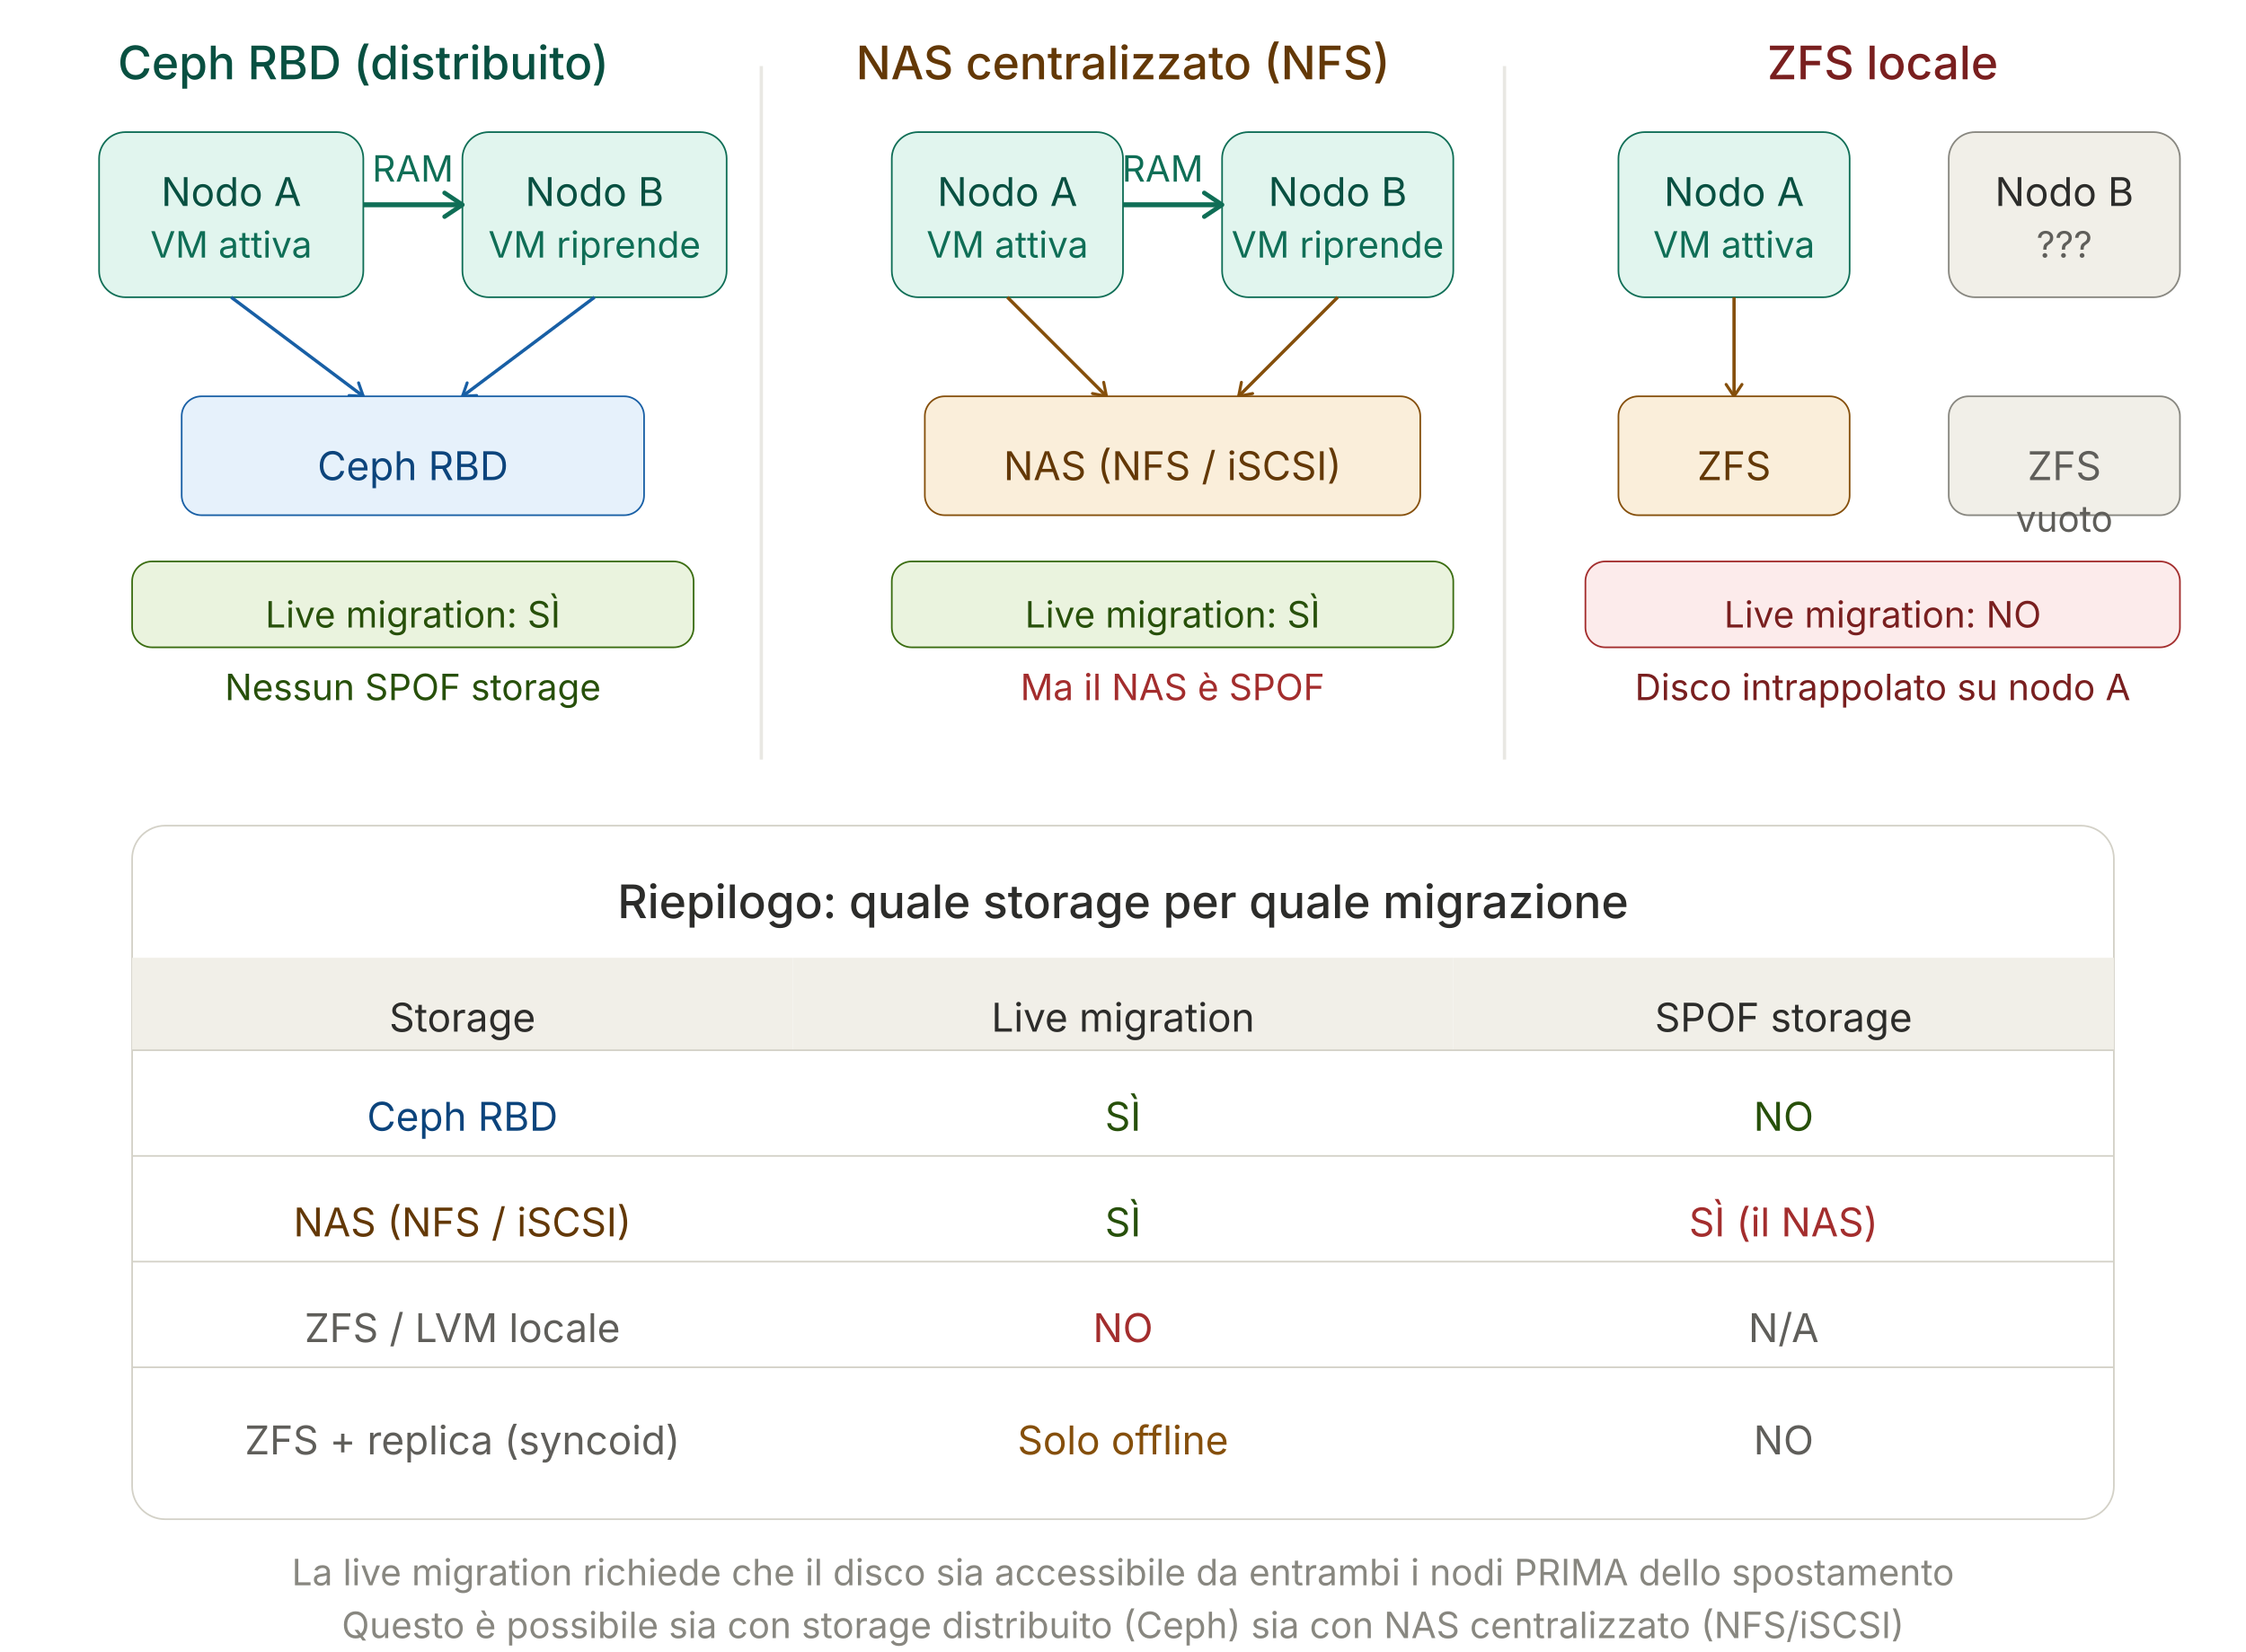
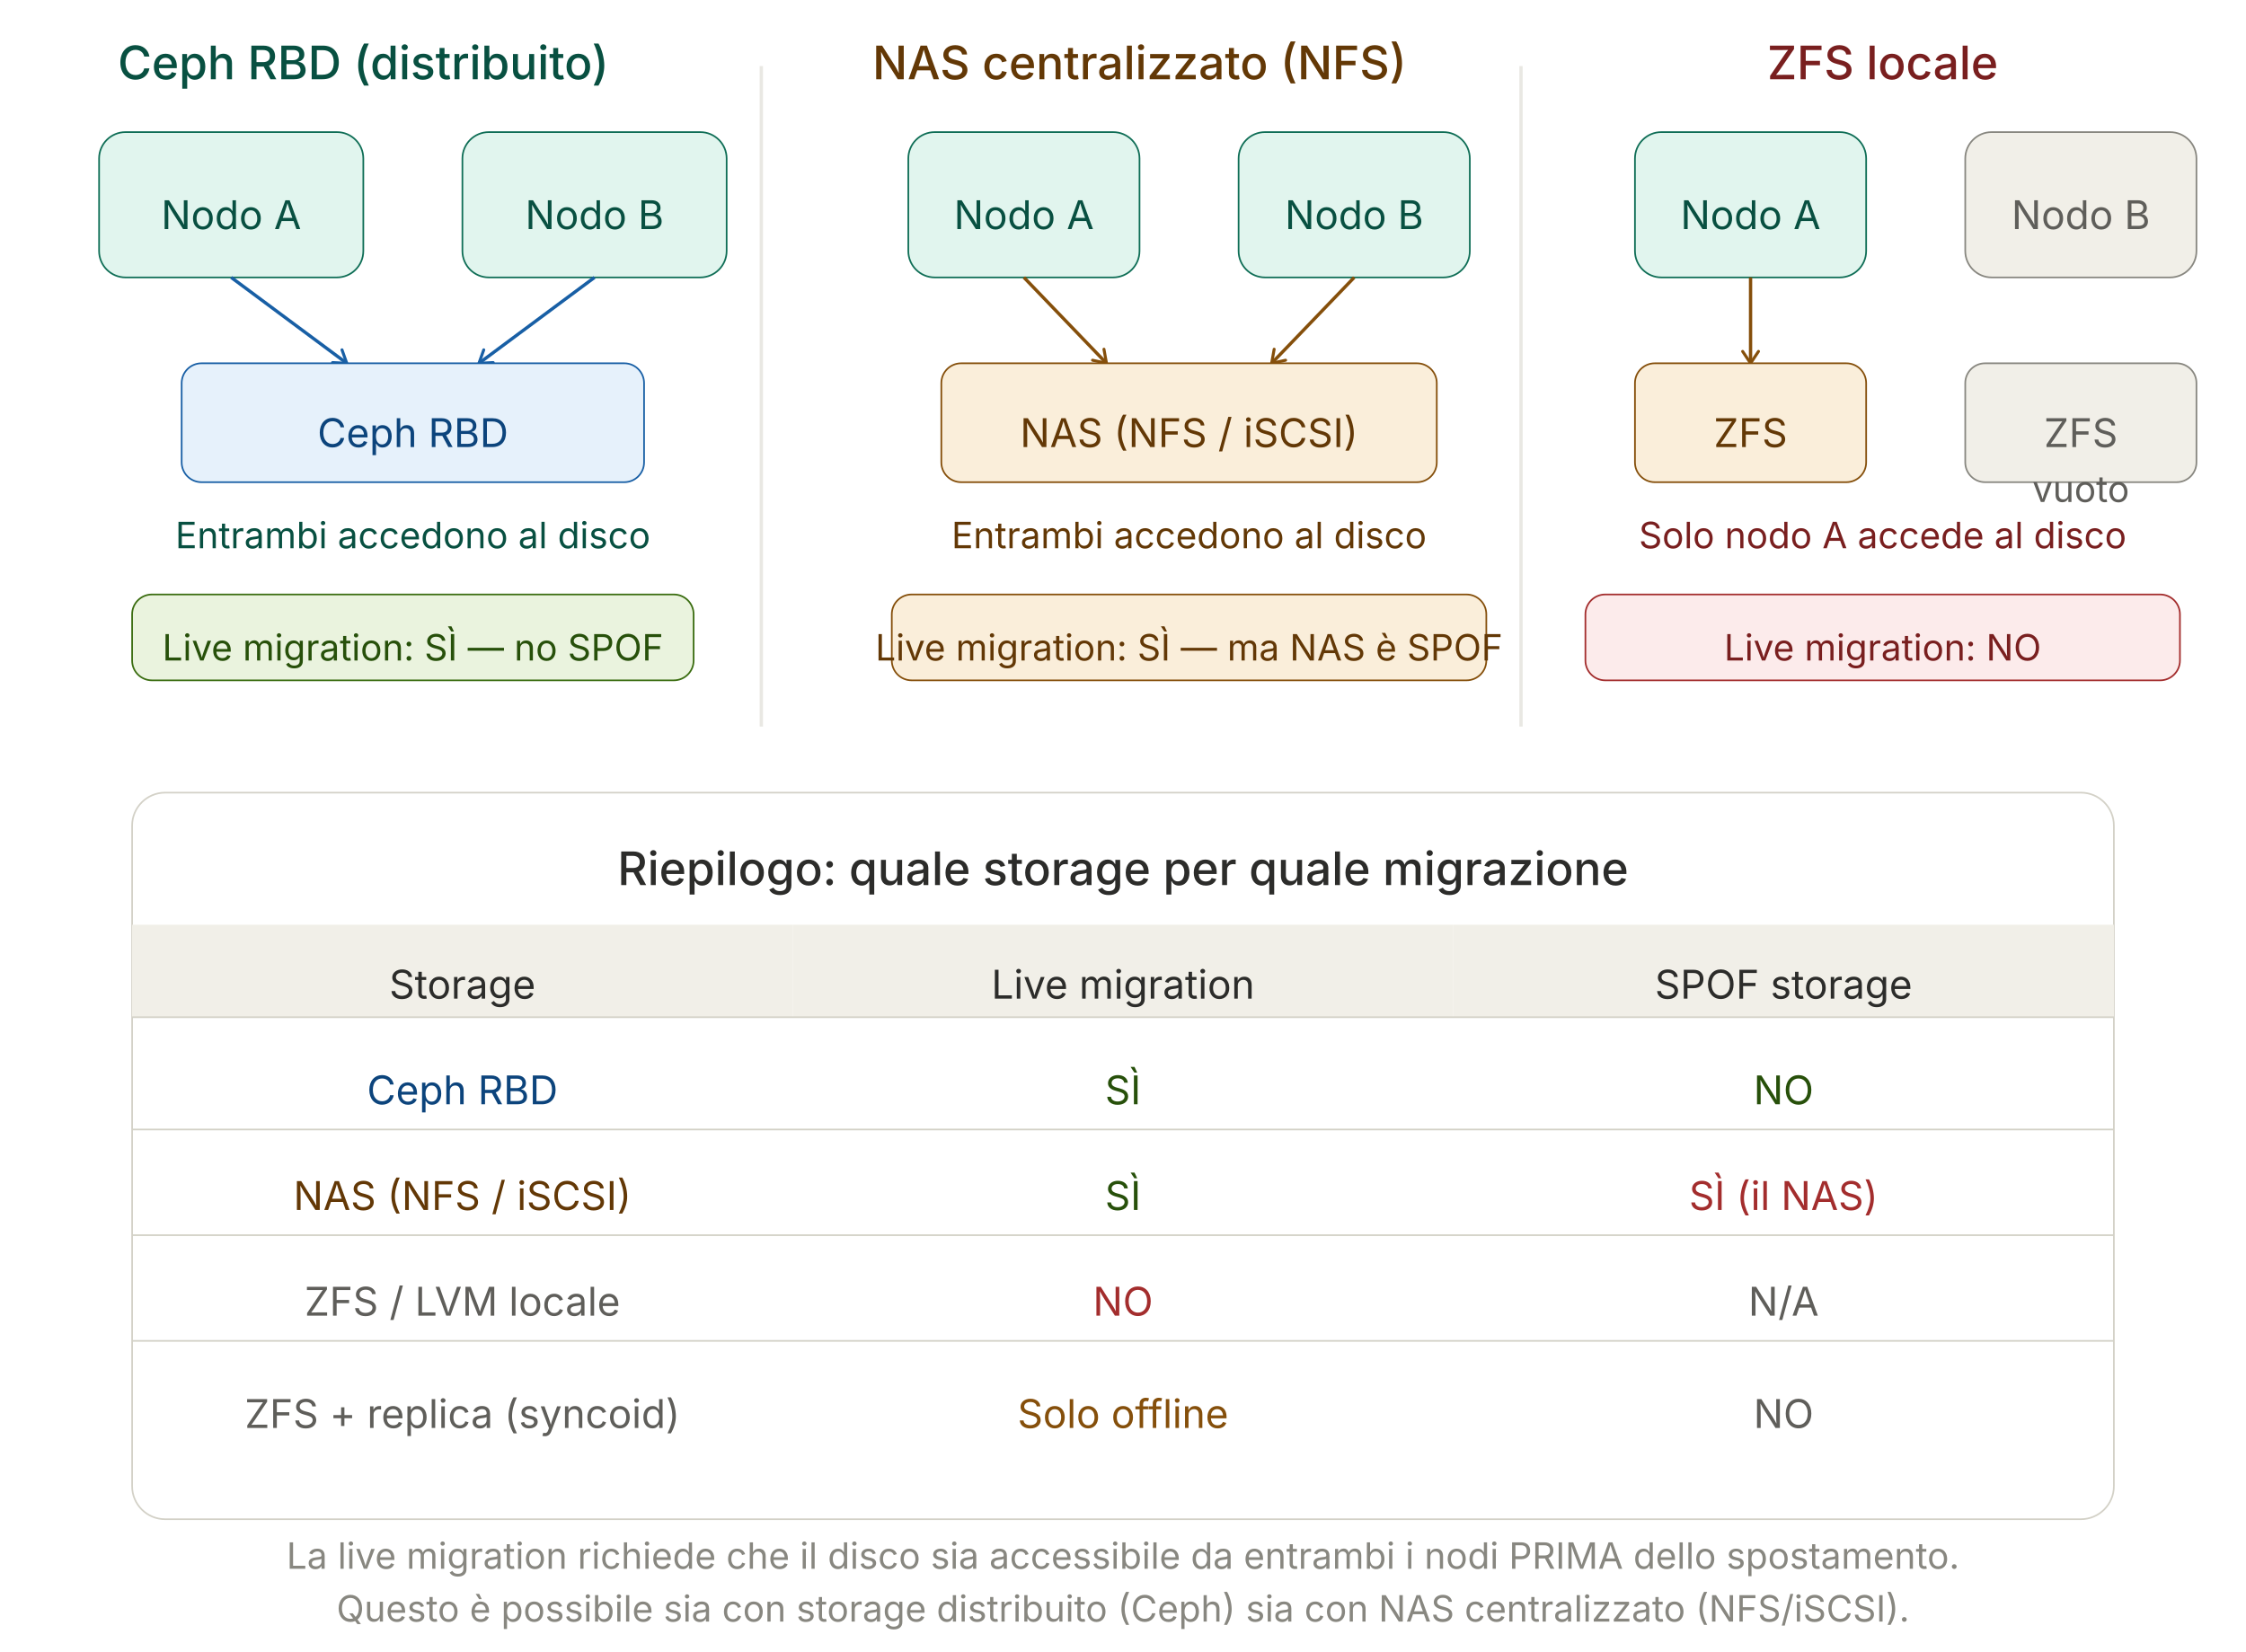
<svg xmlns="http://www.w3.org/2000/svg" width="100%" viewBox="0 0 680 500">
  <style>
  text { font-family: system-ui, -apple-system, sans-serif; }
  .th { font-size: 14px; font-weight: 500; }
  .ts { font-size: 12px; font-weight: 400; }
  .tl { font-size: 11px; font-weight: 400; }
</style>
  <defs>
    <marker id="arrow" viewBox="0 0 10 10" refX="8" refY="5" markerWidth="6" markerHeight="6" orient="auto-start-reverse">
      <path d="M2 1L8 5L2 9" fill="none" stroke="context-stroke" stroke-width="1.5" stroke-linecap="round" stroke-linejoin="round" />
    </marker>
  </defs>
  <text class="th" x="110" y="24" text-anchor="middle" fill="#085041">Ceph RBD (distribuito)</text>
-   <rect x="30" y="40" width="80" height="50" rx="8" fill="#E1F5EE" stroke="#0F6E56" stroke-width="0.5" />
-   <text class="ts" x="70" y="58" text-anchor="middle" dominant-baseline="central" fill="#085041">Nodo A</text>
-   <text class="tl" x="70" y="74" text-anchor="middle" dominant-baseline="central" fill="#0F6E56">VM attiva</text>
-   <rect x="140" y="40" width="80" height="50" rx="8" fill="#E1F5EE" stroke="#0F6E56" stroke-width="0.5" />
-   <text class="ts" x="180" y="58" text-anchor="middle" dominant-baseline="central" fill="#085041">Nodo B</text>
-   <text class="tl" x="180" y="74" text-anchor="middle" dominant-baseline="central" fill="#0F6E56">VM riprende</text>
-   <text class="tl" x="125" y="55" text-anchor="middle" fill="#0F6E56">RAM</text>
-   <line x1="110" y1="62" x2="140" y2="62" stroke="#0F6E56" stroke-width="1.5" marker-end="url(#arrow)" />
-   <line x1="70" y1="90" x2="110" y2="120" stroke="#185FA5" stroke-width="1" marker-end="url(#arrow)" />
-   <line x1="180" y1="90" x2="140" y2="120" stroke="#185FA5" stroke-width="1" marker-end="url(#arrow)" />
-   <rect x="55" y="120" width="140" height="36" rx="6" fill="#E6F1FB" stroke="#185FA5" stroke-width="0.5" />
-   <text class="ts" x="125" y="141" text-anchor="middle" dominant-baseline="central" fill="#0C447C">Ceph RBD</text>
-   <rect x="40" y="170" width="170" height="26" rx="6" fill="#EAF3DE" stroke="#3B6D11" stroke-width="0.5" />
-   <text class="tl" x="125" y="186" text-anchor="middle" dominant-baseline="central" fill="#27500A">Live migration: SÌ</text>
-   <text class="tl" x="125" y="212" text-anchor="middle" fill="#27500A">Nessun SPOF storage</text>
-   <rect x="230" y="20" width="1" height="210" fill="#D3D1C7" opacity="0.5" />
-   <text class="th" x="340" y="24" text-anchor="middle" fill="#633806">NAS centralizzato (NFS)</text>
-   <rect x="270" y="40" width="70" height="50" rx="8" fill="#E1F5EE" stroke="#0F6E56" stroke-width="0.5" />
-   <text class="ts" x="305" y="58" text-anchor="middle" dominant-baseline="central" fill="#085041">Nodo A</text>
-   <text class="tl" x="305" y="74" text-anchor="middle" dominant-baseline="central" fill="#0F6E56">VM attiva</text>
-   <rect x="370" y="40" width="70" height="50" rx="8" fill="#E1F5EE" stroke="#0F6E56" stroke-width="0.5" />
-   <text class="ts" x="405" y="58" text-anchor="middle" dominant-baseline="central" fill="#085041">Nodo B</text>
-   <text class="tl" x="405" y="74" text-anchor="middle" dominant-baseline="central" fill="#0F6E56">VM riprende</text>
-   <text class="tl" x="352" y="55" text-anchor="middle" fill="#0F6E56">RAM</text>
-   <line x1="340" y1="62" x2="370" y2="62" stroke="#0F6E56" stroke-width="1.5" marker-end="url(#arrow)" />
-   <line x1="305" y1="90" x2="335" y2="120" stroke="#854F0B" stroke-width="1" marker-end="url(#arrow)" />
-   <line x1="405" y1="90" x2="375" y2="120" stroke="#854F0B" stroke-width="1" marker-end="url(#arrow)" />
-   <rect x="280" y="120" width="150" height="36" rx="6" fill="#FAEEDA" stroke="#854F0B" stroke-width="0.5" />
-   <text class="ts" x="355" y="141" text-anchor="middle" dominant-baseline="central" fill="#633806">NAS (NFS / iSCSI)</text>
-   <rect x="270" y="170" width="170" height="26" rx="6" fill="#EAF3DE" stroke="#3B6D11" stroke-width="0.5" />
-   <text class="tl" x="355" y="186" text-anchor="middle" dominant-baseline="central" fill="#27500A">Live migration: SÌ</text>
-   <text class="tl" x="355" y="212" text-anchor="middle" fill="#A32D2D">Ma il NAS è SPOF</text>
-   <rect x="455" y="20" width="1" height="210" fill="#D3D1C7" opacity="0.5" />
+   <rect x="30" y="40" width="80" height="44" rx="8" fill="#E1F5EE" stroke="#0F6E56" stroke-width="0.5" />
+   <text class="ts" x="70" y="65" text-anchor="middle" dominant-baseline="central" fill="#085041">Nodo A</text>
+   <rect x="140" y="40" width="80" height="44" rx="8" fill="#E1F5EE" stroke="#0F6E56" stroke-width="0.5" />
+   <text class="ts" x="180" y="65" text-anchor="middle" dominant-baseline="central" fill="#085041">Nodo B</text>
+   <line x1="70" y1="84" x2="105" y2="110" stroke="#185FA5" stroke-width="1" marker-end="url(#arrow)" />
+   <line x1="180" y1="84" x2="145" y2="110" stroke="#185FA5" stroke-width="1" marker-end="url(#arrow)" />
+   <rect x="55" y="110" width="140" height="36" rx="6" fill="#E6F1FB" stroke="#185FA5" stroke-width="0.5" />
+   <text class="ts" x="125" y="131" text-anchor="middle" dominant-baseline="central" fill="#0C447C">Ceph RBD</text>
+   <text class="tl" x="125" y="166" text-anchor="middle" fill="#085041">Entrambi accedono al disco</text>
+   <rect x="40" y="180" width="170" height="26" rx="6" fill="#EAF3DE" stroke="#3B6D11" stroke-width="0.5" />
+   <text class="tl" x="125" y="196" text-anchor="middle" dominant-baseline="central" fill="#27500A">Live migration: SÌ — no SPOF</text>
+   <rect x="230" y="20" width="1" height="200" fill="#D3D1C7" opacity="0.5" />
+   <text class="th" x="345" y="24" text-anchor="middle" fill="#633806">NAS centralizzato (NFS)</text>
+   <rect x="275" y="40" width="70" height="44" rx="8" fill="#E1F5EE" stroke="#0F6E56" stroke-width="0.5" />
+   <text class="ts" x="310" y="65" text-anchor="middle" dominant-baseline="central" fill="#085041">Nodo A</text>
+   <rect x="375" y="40" width="70" height="44" rx="8" fill="#E1F5EE" stroke="#0F6E56" stroke-width="0.5" />
+   <text class="ts" x="410" y="65" text-anchor="middle" dominant-baseline="central" fill="#085041">Nodo B</text>
+   <line x1="310" y1="84" x2="335" y2="110" stroke="#854F0B" stroke-width="1" marker-end="url(#arrow)" />
+   <line x1="410" y1="84" x2="385" y2="110" stroke="#854F0B" stroke-width="1" marker-end="url(#arrow)" />
+   <rect x="285" y="110" width="150" height="36" rx="6" fill="#FAEEDA" stroke="#854F0B" stroke-width="0.5" />
+   <text class="ts" x="360" y="131" text-anchor="middle" dominant-baseline="central" fill="#633806">NAS (NFS / iSCSI)</text>
+   <text class="tl" x="360" y="166" text-anchor="middle" fill="#633806">Entrambi accedono al disco</text>
+   <rect x="270" y="180" width="180" height="26" rx="6" fill="#FAEEDA" stroke="#854F0B" stroke-width="0.5" />
+   <text class="tl" x="360" y="196" text-anchor="middle" dominant-baseline="central" fill="#633806">Live migration: SÌ — ma NAS è SPOF</text>
+   <rect x="460" y="20" width="1" height="200" fill="#D3D1C7" opacity="0.5" />
  <text class="th" x="570" y="24" text-anchor="middle" fill="#791F1F">ZFS locale</text>
-   <rect x="490" y="40" width="70" height="50" rx="8" fill="#E1F5EE" stroke="#0F6E56" stroke-width="0.5" />
-   <text class="ts" x="525" y="58" text-anchor="middle" dominant-baseline="central" fill="#085041">Nodo A</text>
-   <text class="tl" x="525" y="74" text-anchor="middle" dominant-baseline="central" fill="#0F6E56">VM attiva</text>
-   <rect x="590" y="40" width="70" height="50" rx="8" fill="#F1EFE8" stroke="#888780" stroke-width="0.5" />
-   <text class="ts" x="625" y="58" text-anchor="middle" dominant-baseline="central" fill="#2C2C2A">Nodo B</text>
-   <text class="tl" x="625" y="74" text-anchor="middle" dominant-baseline="central" fill="#5F5E5A">???</text>
-   <line x1="525" y1="90" x2="525" y2="120" stroke="#854F0B" stroke-width="1" marker-end="url(#arrow)" />
-   <rect x="490" y="120" width="70" height="36" rx="6" fill="#FAEEDA" stroke="#854F0B" stroke-width="0.5" />
-   <text class="ts" x="525" y="141" text-anchor="middle" dominant-baseline="central" fill="#633806">ZFS</text>
-   <rect x="590" y="120" width="70" height="36" rx="6" fill="#F1EFE8" stroke="#888780" stroke-width="0.5" />
-   <text class="ts" x="625" y="141" text-anchor="middle" dominant-baseline="central" fill="#5F5E5A">ZFS</text>
-   <text class="tl" x="625" y="161" text-anchor="middle" fill="#5F5E5A">vuoto</text>
-   <rect x="480" y="170" width="180" height="26" rx="6" fill="#FCEBEB" stroke="#A32D2D" stroke-width="0.5" />
-   <text class="tl" x="570" y="186" text-anchor="middle" dominant-baseline="central" fill="#791F1F">Live migration: NO</text>
-   <text class="tl" x="570" y="212" text-anchor="middle" fill="#791F1F">Disco intrappolato su nodo A</text>
-   <rect x="40" y="250" width="600" height="210" rx="10" fill="none" stroke="#D3D1C7" stroke-width="0.5" />
-   <text class="th" x="340" y="278" text-anchor="middle" fill="#2C2C2A">Riepilogo: quale storage per quale migrazione</text>
-   <rect x="40" y="290" width="200" height="28" fill="#F1EFE8" stroke="none" />
-   <rect x="240" y="290" width="200" height="28" fill="#F1EFE8" stroke="none" />
-   <rect x="440" y="290" width="200" height="28" fill="#F1EFE8" stroke="none" />
-   <text class="ts" x="140" y="308" text-anchor="middle" dominant-baseline="central" fill="#2C2C2A">Storage</text>
-   <text class="ts" x="340" y="308" text-anchor="middle" dominant-baseline="central" fill="#2C2C2A">Live migration</text>
-   <text class="ts" x="540" y="308" text-anchor="middle" dominant-baseline="central" fill="#2C2C2A">SPOF storage</text>
-   <line x1="40" y1="318" x2="640" y2="318" stroke="#D3D1C7" stroke-width="0.5" />
-   <text class="ts" x="140" y="338" text-anchor="middle" dominant-baseline="central" fill="#0C447C">Ceph RBD</text>
-   <text class="ts" x="340" y="338" text-anchor="middle" dominant-baseline="central" fill="#27500A">SÌ</text>
-   <text class="ts" x="540" y="338" text-anchor="middle" dominant-baseline="central" fill="#27500A">NO</text>
-   <line x1="40" y1="350" x2="640" y2="350" stroke="#D3D1C7" stroke-width="0.5" />
-   <text class="ts" x="140" y="370" text-anchor="middle" dominant-baseline="central" fill="#633806">NAS (NFS / iSCSI)</text>
-   <text class="ts" x="340" y="370" text-anchor="middle" dominant-baseline="central" fill="#27500A">SÌ</text>
-   <text class="ts" x="540" y="370" text-anchor="middle" dominant-baseline="central" fill="#A32D2D">SÌ (il NAS)</text>
-   <line x1="40" y1="382" x2="640" y2="382" stroke="#D3D1C7" stroke-width="0.5" />
-   <text class="ts" x="140" y="402" text-anchor="middle" dominant-baseline="central" fill="#5F5E5A">ZFS / LVM locale</text>
-   <text class="ts" x="340" y="402" text-anchor="middle" dominant-baseline="central" fill="#A32D2D">NO</text>
-   <text class="ts" x="540" y="402" text-anchor="middle" dominant-baseline="central" fill="#5F5E5A">N/A</text>
-   <line x1="40" y1="414" x2="640" y2="414" stroke="#D3D1C7" stroke-width="0.5" />
-   <text class="ts" x="140" y="436" text-anchor="middle" dominant-baseline="central" fill="#5F5E5A">ZFS + replica (syncoid)</text>
-   <text class="ts" x="340" y="436" text-anchor="middle" dominant-baseline="central" fill="#854F0B">Solo offline</text>
-   <text class="ts" x="540" y="436" text-anchor="middle" dominant-baseline="central" fill="#5F5E5A">NO</text>
-   <text class="tl" x="340" y="480" text-anchor="middle" fill="#888780">La live migration richiede che il disco sia accessibile da entrambi i nodi PRIMA dello spostamento</text>
-   <text class="tl" x="340" y="496" text-anchor="middle" fill="#888780">Questo è possibile sia con storage distribuito (Ceph) sia con NAS centralizzato (NFS/iSCSI)</text>
+   <rect x="495" y="40" width="70" height="44" rx="8" fill="#E1F5EE" stroke="#0F6E56" stroke-width="0.5" />
+   <text class="ts" x="530" y="65" text-anchor="middle" dominant-baseline="central" fill="#085041">Nodo A</text>
+   <rect x="595" y="40" width="70" height="44" rx="8" fill="#F1EFE8" stroke="#888780" stroke-width="0.5" />
+   <text class="ts" x="630" y="65" text-anchor="middle" dominant-baseline="central" fill="#5F5E5A">Nodo B</text>
+   <line x1="530" y1="84" x2="530" y2="110" stroke="#854F0B" stroke-width="1" marker-end="url(#arrow)" />
+   <rect x="495" y="110" width="70" height="36" rx="6" fill="#FAEEDA" stroke="#854F0B" stroke-width="0.5" />
+   <text class="ts" x="530" y="131" text-anchor="middle" dominant-baseline="central" fill="#633806">ZFS</text>
+   <rect x="595" y="110" width="70" height="36" rx="6" fill="#F1EFE8" stroke="#888780" stroke-width="0.5" />
+   <text class="ts" x="630" y="131" text-anchor="middle" dominant-baseline="central" fill="#5F5E5A">ZFS</text>
+   <text class="tl" x="630" y="152" text-anchor="middle" fill="#5F5E5A">vuoto</text>
+   <text class="tl" x="570" y="166" text-anchor="middle" fill="#791F1F">Solo nodo A accede al disco</text>
+   <rect x="480" y="180" width="180" height="26" rx="6" fill="#FCEBEB" stroke="#A32D2D" stroke-width="0.5" />
+   <text class="tl" x="570" y="196" text-anchor="middle" dominant-baseline="central" fill="#791F1F">Live migration: NO</text>
+   <rect x="40" y="240" width="600" height="220" rx="10" fill="none" stroke="#D3D1C7" stroke-width="0.5" />
+   <text class="th" x="340" y="268" text-anchor="middle" fill="#2C2C2A">Riepilogo: quale storage per quale migrazione</text>
+   <rect x="40" y="280" width="200" height="28" fill="#F1EFE8" stroke="none" />
+   <rect x="240" y="280" width="200" height="28" fill="#F1EFE8" stroke="none" />
+   <rect x="440" y="280" width="200" height="28" fill="#F1EFE8" stroke="none" />
+   <text class="ts" x="140" y="298" text-anchor="middle" dominant-baseline="central" fill="#2C2C2A">Storage</text>
+   <text class="ts" x="340" y="298" text-anchor="middle" dominant-baseline="central" fill="#2C2C2A">Live migration</text>
+   <text class="ts" x="540" y="298" text-anchor="middle" dominant-baseline="central" fill="#2C2C2A">SPOF storage</text>
+   <line x1="40" y1="308" x2="640" y2="308" stroke="#D3D1C7" stroke-width="0.5" />
+   <text class="ts" x="140" y="330" text-anchor="middle" dominant-baseline="central" fill="#0C447C">Ceph RBD</text>
+   <text class="ts" x="340" y="330" text-anchor="middle" dominant-baseline="central" fill="#27500A">SÌ</text>
+   <text class="ts" x="540" y="330" text-anchor="middle" dominant-baseline="central" fill="#27500A">NO</text>
+   <line x1="40" y1="342" x2="640" y2="342" stroke="#D3D1C7" stroke-width="0.5" />
+   <text class="ts" x="140" y="362" text-anchor="middle" dominant-baseline="central" fill="#633806">NAS (NFS / iSCSI)</text>
+   <text class="ts" x="340" y="362" text-anchor="middle" dominant-baseline="central" fill="#27500A">SÌ</text>
+   <text class="ts" x="540" y="362" text-anchor="middle" dominant-baseline="central" fill="#A32D2D">SÌ (il NAS)</text>
+   <line x1="40" y1="374" x2="640" y2="374" stroke="#D3D1C7" stroke-width="0.5" />
+   <text class="ts" x="140" y="394" text-anchor="middle" dominant-baseline="central" fill="#5F5E5A">ZFS / LVM locale</text>
+   <text class="ts" x="340" y="394" text-anchor="middle" dominant-baseline="central" fill="#A32D2D">NO</text>
+   <text class="ts" x="540" y="394" text-anchor="middle" dominant-baseline="central" fill="#5F5E5A">N/A</text>
+   <line x1="40" y1="406" x2="640" y2="406" stroke="#D3D1C7" stroke-width="0.5" />
+   <text class="ts" x="140" y="428" text-anchor="middle" dominant-baseline="central" fill="#5F5E5A">ZFS + replica (syncoid)</text>
+   <text class="ts" x="340" y="428" text-anchor="middle" dominant-baseline="central" fill="#854F0B">Solo offline</text>
+   <text class="ts" x="540" y="428" text-anchor="middle" dominant-baseline="central" fill="#5F5E5A">NO</text>
+   <text class="tl" x="340" y="475" text-anchor="middle" fill="#888780">La live migration richiede che il disco sia accessibile da entrambi i nodi PRIMA dello spostamento.</text>
+   <text class="tl" x="340" y="491" text-anchor="middle" fill="#888780">Questo è possibile sia con storage distribuito (Ceph) sia con NAS centralizzato (NFS/iSCSI).</text>
</svg>
